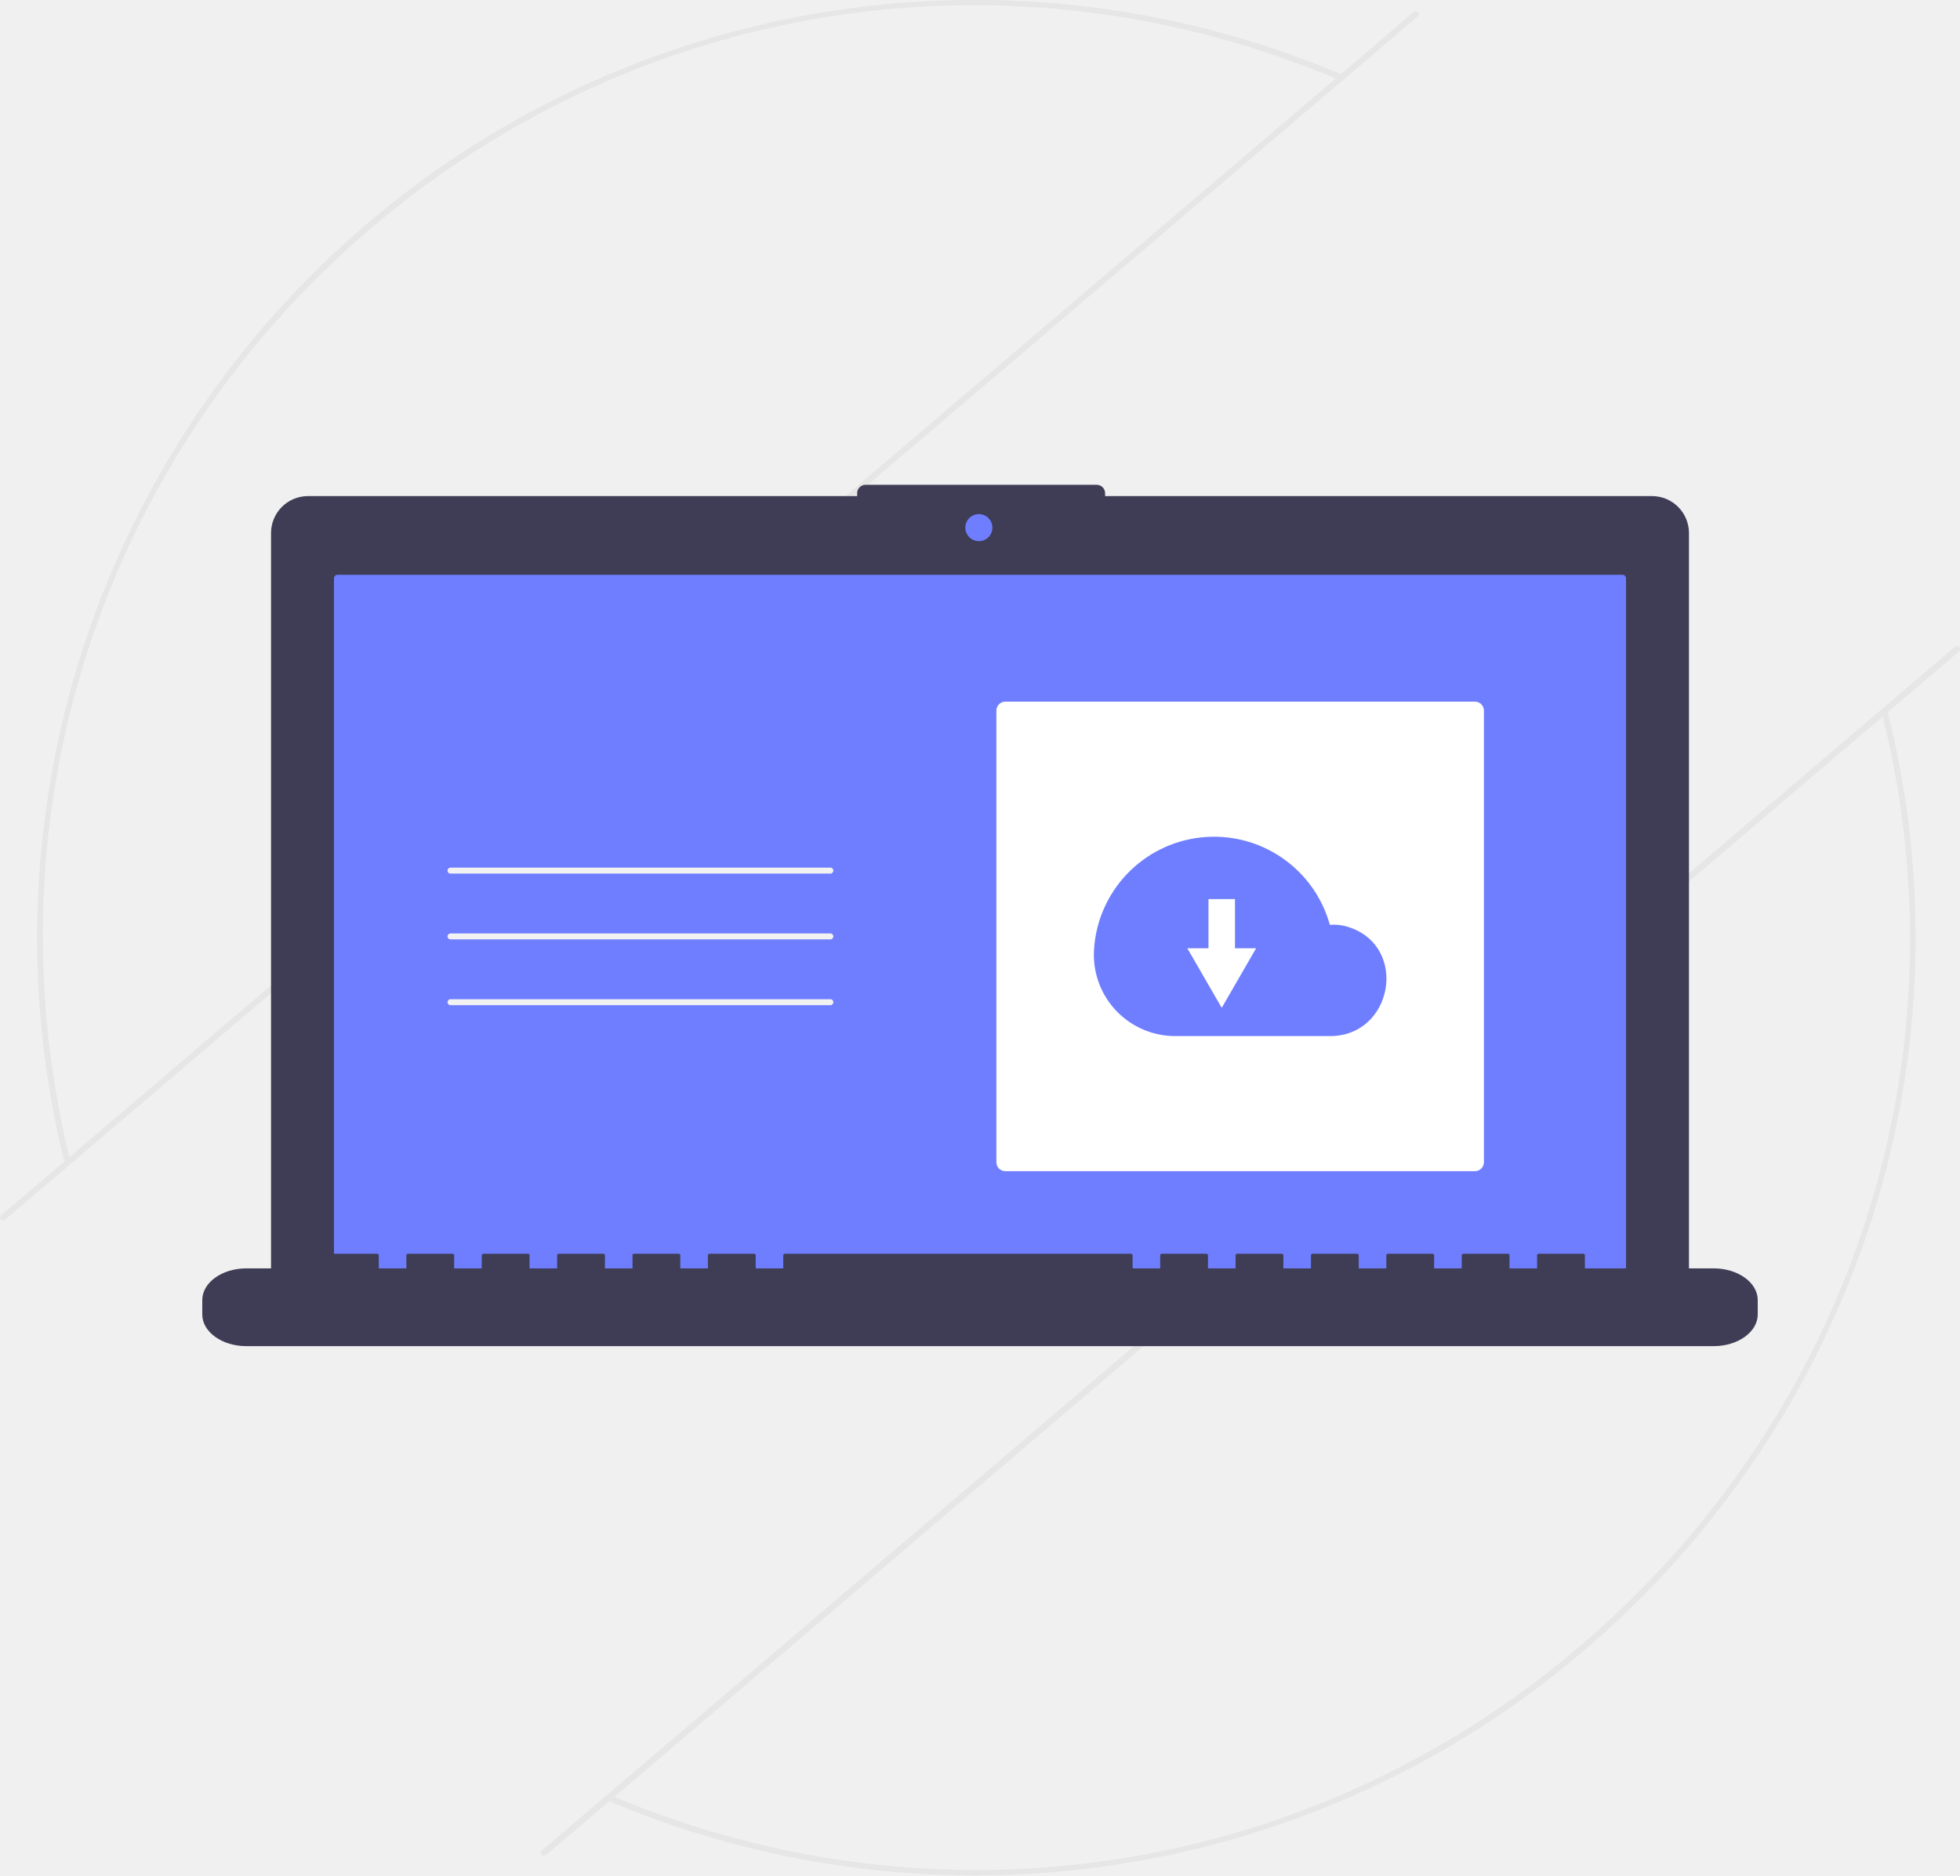
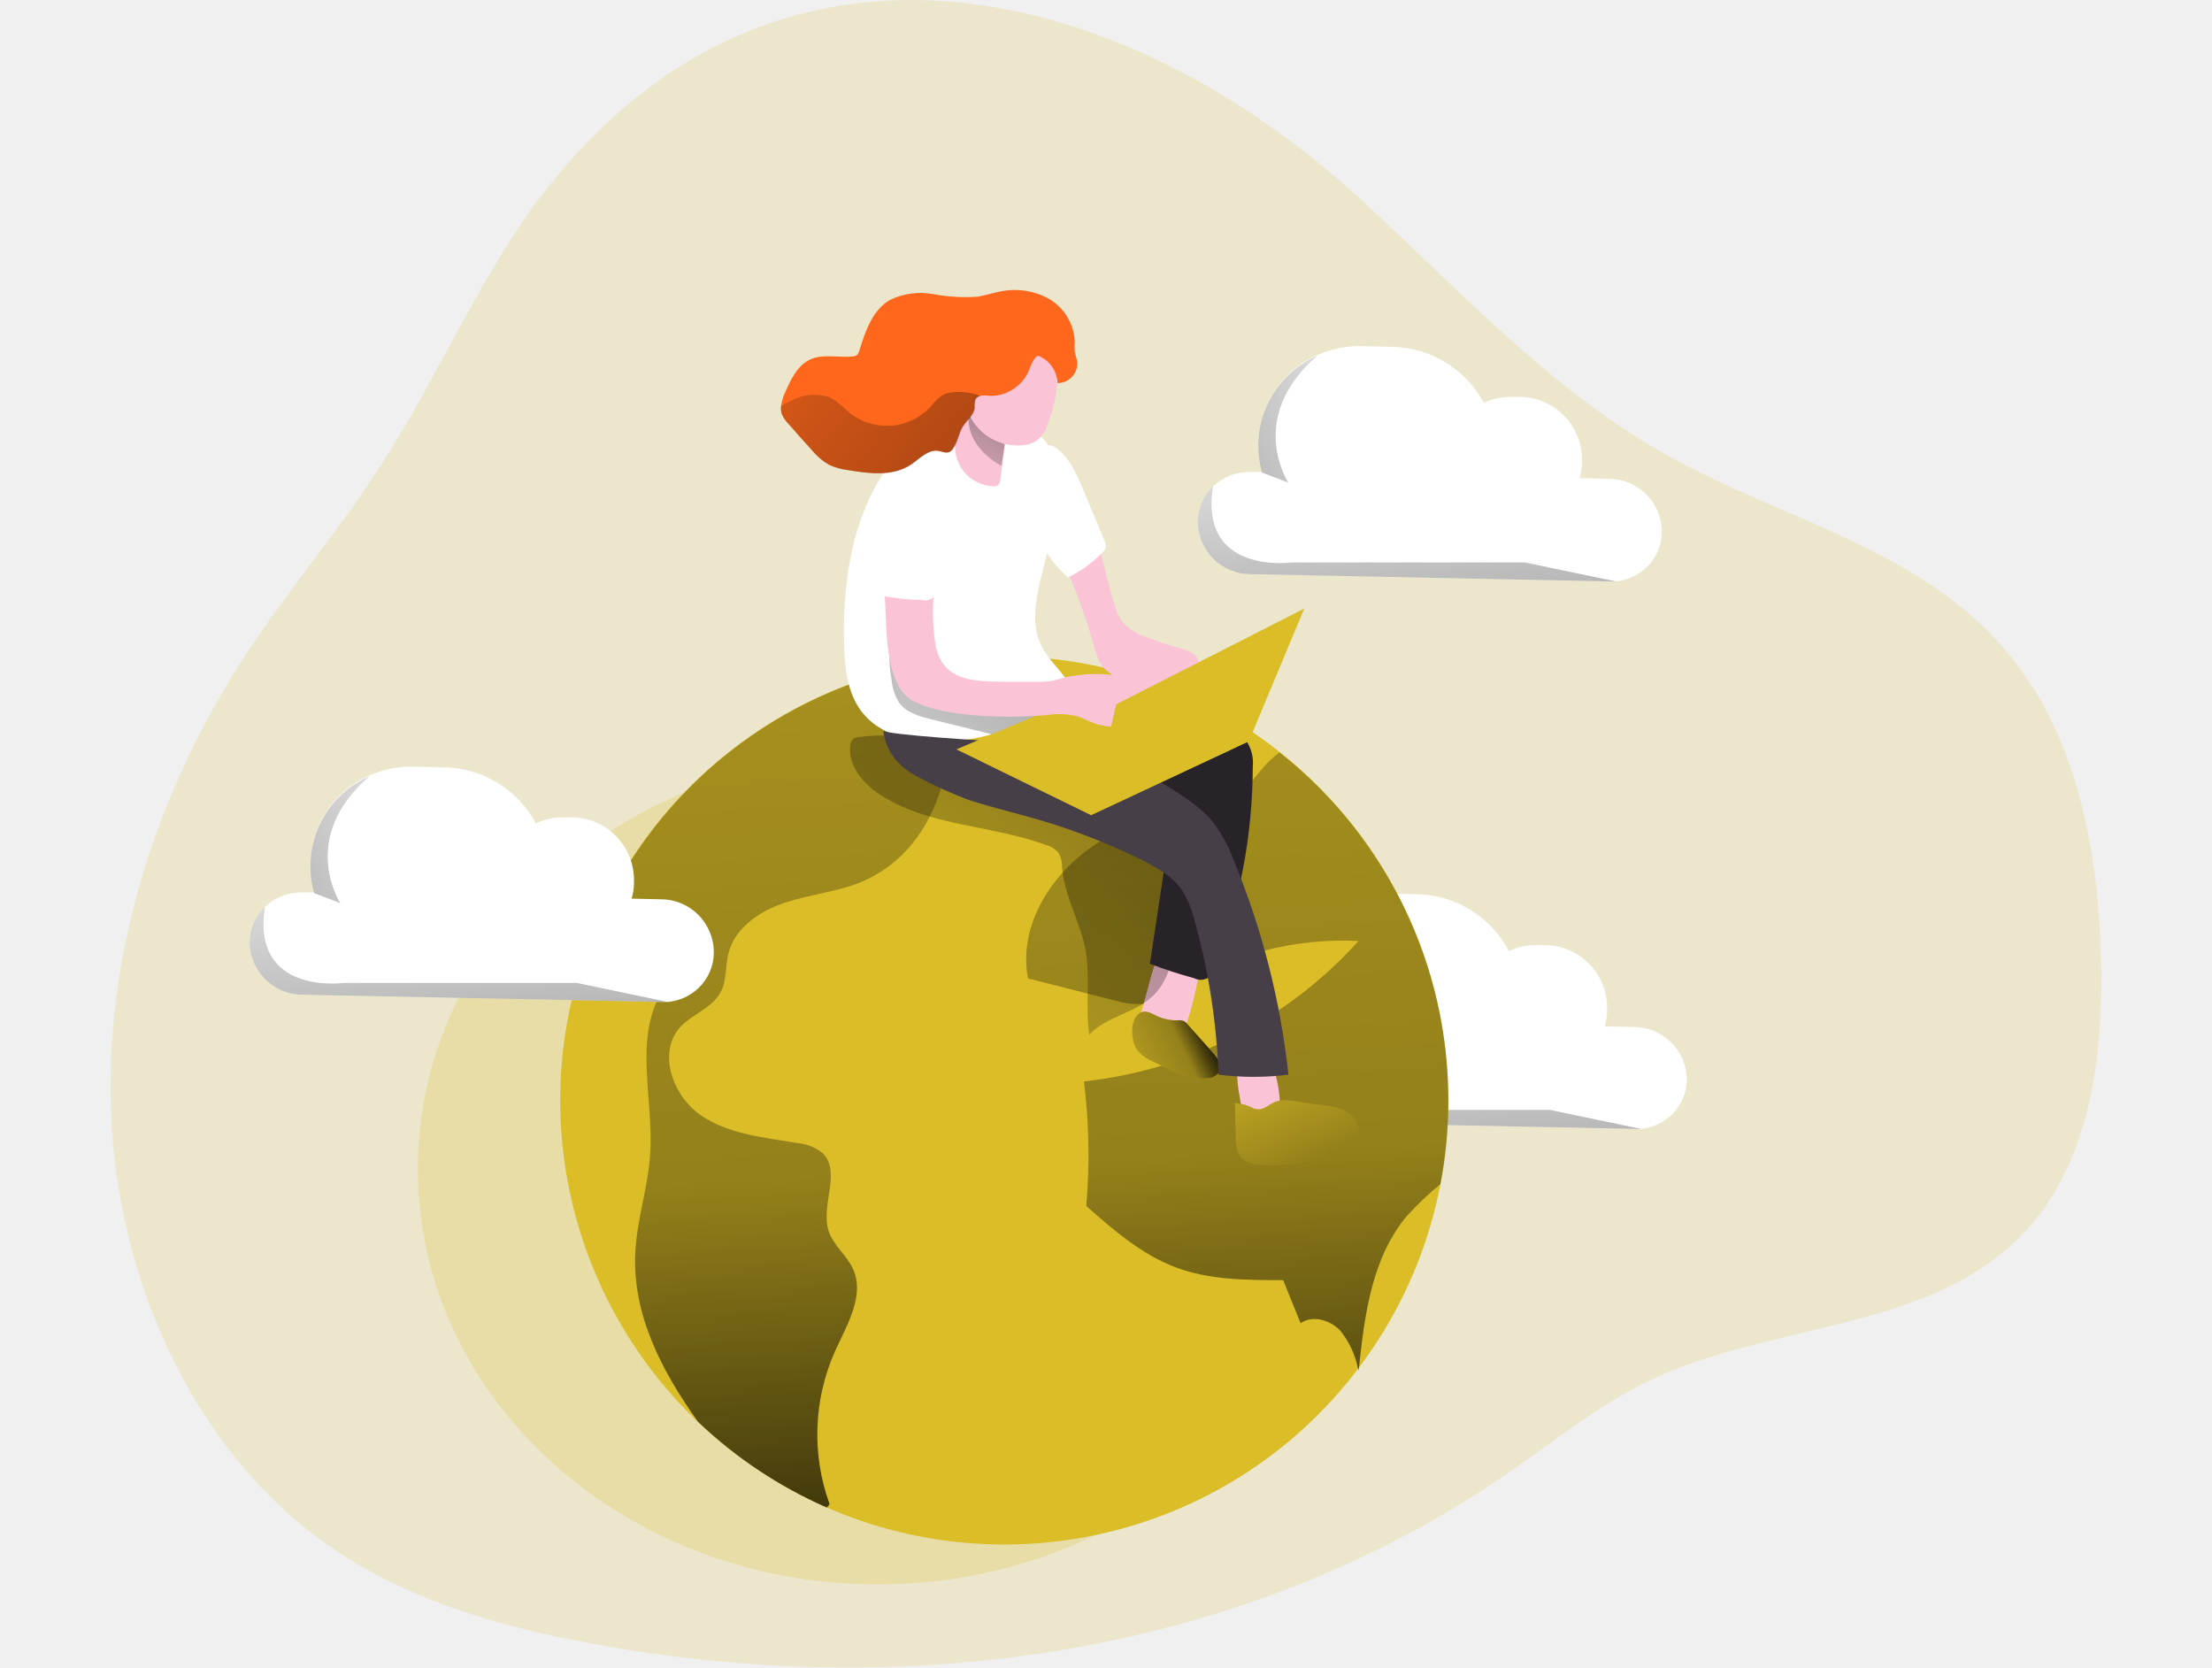
- <svg xmlns="http://www.w3.org/2000/svg" data-name="Layer 1" width="733.862" height="702.195" viewBox="0 0 733.862 702.195">
-   <path d="M257.075,533.16a1.115,1.115,0,0,1-.236-.462,351.191,351.191,0,0,1,478.94-405.746,1.12,1.12,0,1,1-.876,2.061C612.325,76.891,473.233,98.133,371.906,184.449,271.197,270.239,227.94,403.478,259.017,532.171a1.12,1.12,0,0,1-1.942.989Z" transform="translate(-233.0688 -98.90261)" fill="#e6e6e6" />
-   <path d="M461.796,773.486a1.12,1.12,0,0,1,1.285-1.76C585.198,822.868,723.62,801.343,824.331,715.552,926.612,628.423,970.046,494.49,937.685,366.02a1.12,1.12,0,0,1,2.172-.546,346.596,346.596,0,0,1-5.751,189.354A353.672,353.672,0,0,1,825.783,717.257a351.074,351.074,0,0,1-363.569,56.534A1.113,1.113,0,0,1,461.796,773.486Z" transform="translate(-233.0688 -98.90261)" fill="#e6e6e6" />
-   <path d="M435.914,793.364a1.119,1.119,0,0,1,.126-1.579L965.085,341.113a1.12,1.12,0,1,1,1.452,1.705L437.493,793.49A1.119,1.119,0,0,1,435.914,793.364Z" transform="translate(-233.0688 -98.90261)" fill="#e6e6e6" />
-   <path d="M233.336,555.557a1.12,1.12,0,0,1,.126-1.579L762.507,103.306a1.12,1.12,0,0,1,1.452,1.705L234.915,555.683A1.12,1.12,0,0,1,233.336,555.557Z" transform="translate(-233.0688 -98.90261)" fill="#e6e6e6" />
-   <path d="M435.914,793.364a1.119,1.119,0,0,1,.126-1.579L965.085,341.113a1.12,1.12,0,1,1,1.452,1.705L437.493,793.49A1.119,1.119,0,0,1,435.914,793.364Z" transform="translate(-233.0688 -98.90261)" fill="#e6e6e6" />
-   <path d="M851.601,284.654H646.844v-1.072a3.148,3.148,0,0,0-3.148-3.148H557.148a3.148,3.148,0,0,0-3.148,3.148v1.072H348.399A13.85,13.85,0,0,0,334.549,298.504V578.879a13.85,13.85,0,0,0,13.85,13.85H851.601a13.85,13.85,0,0,0,13.85-13.85V298.504A13.85,13.85,0,0,0,851.601,284.654Z" transform="translate(-233.0688 -98.90261)" fill="#3f3d56" />
-   <path d="M359.414,314.131a1.298,1.298,0,0,0-1.296,1.296V581.369a1.297,1.297,0,0,0,1.296,1.296H840.586a1.297,1.297,0,0,0,1.296-1.296V315.427a1.297,1.297,0,0,0-1.296-1.296Z" transform="translate(-233.0688 -98.90261)" fill="#6e7eff" />
-   <circle cx="366.509" cy="197.568" r="5.064" fill="#6e7eff" />
-   <path d="M874.673,573.833H826.484v-4.976c0-.273-.308-.495-.688-.495H809.274c-.38,0-.688.222-.688.495v4.976h-10.326v-4.976c0-.273-.308-.495-.688-.495H781.05c-.38,0-.688.222-.688.495v4.976H770.035v-4.976c0-.273-.308-.495-.688-.495H752.825c-.38,0-.688.222-.688.495v4.976h-10.326v-4.976c0-.273-.308-.495-.688-.495H724.601c-.38,0-.688.222-.688.495v4.976H713.586v-4.976c0-.273-.308-.495-.688-.495H696.376c-.38,0-.688.222-.688.495v4.976h-10.326v-4.976c0-.273-.308-.495-.688-.495H668.152c-.38,0-.688.222-.688.495v4.976H657.137v-4.976c0-.273-.308-.495-.688-.495H527.029c-.38,0-.688.222-.688.495v4.976h-10.326v-4.976c0-.273-.308-.495-.688-.495H498.805c-.38,0-.688.222-.688.495v4.976H487.79v-4.976c0-.273-.308-.495-.688-.495H470.58c-.38,0-.688.222-.688.495v4.976h-10.326v-4.976c0-.273-.308-.495-.688-.495H442.356c-.38,0-.688.222-.688.495v4.976H431.341v-4.976c0-.273-.308-.495-.688-.495H414.131c-.38,0-.688.222-.688.495v4.976h-10.326v-4.976c0-.273-.308-.495-.688-.495H385.906c-.38,0-.688.222-.688.495v4.976H374.892v-4.976c0-.273-.308-.495-.688-.495H357.682c-.38,0-.688.222-.688.495v4.976H325.327c-9.125,0-16.522,5.317-16.522,11.877V591.08c0,6.559,7.397,11.877,16.522,11.877H874.673c9.125,0,16.522-5.317,16.522-11.877v-5.37C891.194,579.15,883.797,573.833,874.673,573.833Z" transform="translate(-233.0688 -98.90261)" fill="#3f3d56" />
-   <path d="M543.978,426.017H401.754a1.12,1.12,0,1,1,0-2.24H543.978a1.12,1.12,0,1,1,0,2.24Z" transform="translate(-233.0688 -98.90261)" fill="#f2f2f2" />
-   <path d="M543.978,450.654H401.754a1.12,1.12,0,1,1,0-2.24H543.978a1.12,1.12,0,1,1,0,2.24Z" transform="translate(-233.0688 -98.90261)" fill="#f2f2f2" />
-   <path d="M543.978,475.291H401.754a1.12,1.12,0,1,1,0-2.24H543.978a1.12,1.12,0,1,1,0,2.24Z" transform="translate(-233.0688 -98.90261)" fill="#f2f2f2" />
-   <rect x="373.062" y="262.722" width="182.539" height="175.82" rx="3.36" fill="#fff" />
-   <path d="M642.683,454.674a45.006,45.006,0,0,1,88.303-9.489c.545-.02,1.09-.041,1.64-.041a17.667,17.667,0,0,1,5.515.938c22.387,7.351,16.492,40.775-7.071,40.775H673.16a30.442,30.442,0,0,1-30.509-31.519Q642.665,455.006,642.683,454.674Z" transform="translate(-233.0688 -98.90261)" fill="#6e7eff" />
-   <polygon points="462.397 355.07 462.397 336.649 452.478 336.649 452.478 355.07 444.559 355.07 450.998 366.224 457.438 377.377 463.877 366.224 470.316 355.07 462.397 355.07" fill="#fff" />
+ <svg xmlns="http://www.w3.org/2000/svg" xmlns:xlink="http://www.w3.org/1999/xlink" id="Layer_1" data-name="Layer 1" viewBox="0 0 275.15 230.42" width="406" height="306" class="illustration styles_illustrationTablet__1DWOa">
+   <defs>
+     <linearGradient id="linear-gradient" x1="206.37" y1="182.09" x2="201.84" y2="123.73" gradientUnits="userSpaceOnUse">
+       <stop offset="0.01" />
+       <stop offset="0.13" stop-opacity="0.69" />
+       <stop offset="0.25" stop-opacity="0.32" />
+       <stop offset="1" stop-opacity="0" />
+     </linearGradient>
+     <linearGradient id="linear-gradient-2" x1="161.38" y1="150.67" x2="212.51" y2="126.88" xlink:href="#linear-gradient" />
+     <linearGradient id="linear-gradient-3" x1="121.93" y1="260.13" x2="100.9" y2="-112.06" xlink:href="#linear-gradient" />
+     <linearGradient id="linear-gradient-4" x1="183.75" y1="256.64" x2="162.71" y2="-115.56" xlink:href="#linear-gradient" />
+     <linearGradient id="linear-gradient-5" x1="955.21" y1="145.56" x2="974.46" y2="155.11" gradientTransform="matrix(-1, 0, 0, 1, 1129.59, 0)" xlink:href="#linear-gradient" />
+     <linearGradient id="linear-gradient-6" x1="939.55" y1="170.59" x2="950.72" y2="145.46" gradientTransform="matrix(-1, 0, 0, 1, 1129.59, 0)" xlink:href="#linear-gradient" />
+     <linearGradient id="linear-gradient-7" x1="957.62" y1="86.47" x2="1028.45" y2="184.64" gradientTransform="matrix(-1, 0, 0, 1, 1129.59, 0)" xlink:href="#linear-gradient" />
+     <linearGradient id="linear-gradient-8" x1="154.75" y1="76.42" x2="111.3" y2="139.71" xlink:href="#linear-gradient" />
+     <linearGradient id="linear-gradient-9" x1="983.37" y1="56.47" x2="992.55" y2="76.53" gradientTransform="matrix(-1, 0, 0, 1, 1129.59, 0)" xlink:href="#linear-gradient" />
+     <linearGradient id="linear-gradient-10" x1="71.9" y1="164.55" x2="67.36" y2="106.18" xlink:href="#linear-gradient" />
+     <linearGradient id="linear-gradient-11" x1="26.9" y1="133.12" x2="78.04" y2="109.34" xlink:href="#linear-gradient" />
+     <linearGradient id="linear-gradient-12" x1="202.92" y1="106.43" x2="198.38" y2="48.07" xlink:href="#linear-gradient" />
+     <linearGradient id="linear-gradient-13" x1="157.92" y1="75.01" x2="209.05" y2="51.22" xlink:href="#linear-gradient" />
+     <linearGradient id="linear-gradient-14" x1="153.88" y1="80.39" x2="94.78" y2="35.33" xlink:href="#linear-gradient" />
+   </defs>
+   <path d="M82.85,28.82c-9.41,11.59-15.27,26-23.38,38.66-6,9.46-13.32,17.93-19.42,27.35-12.16,18.76-19.5,41.63-18.16,64.48s12,45.41,29.77,57.92c10.91,7.69,23.82,11.34,36.66,13.71,43.23,8,89.76,1.84,126.7-23.67,6.34-4.38,12.41-9.32,19.29-12.64,17.67-8.54,40.59-6.56,53.4-22.24,7.71-9.44,9.41-22.94,9.15-35.53-.31-15.12-3.27-31-12.48-42.34-12-14.87-31.6-18.85-47.82-28C220.75,57.65,208,43.7,194.42,31.24,161.75,1.25,114.75-10.47,82.85,28.82Z" transform="translate(-21.74 -3.78)" fill="#dabd27" opacity="0.18" style="isolation: isolate;" />
+   <path d="M239.59,152.93a6.76,6.76,0,0,1-2.13,4.94,7.09,7.09,0,0,1-4.23,1.92,5.26,5.26,0,0,1-.89,0l-49.67-1a7.31,7.31,0,0,1-7.23-7.19,6.8,6.8,0,0,1,2.11-4.95,7.27,7.27,0,0,1,5.12-2l1.69,0a13.84,13.84,0,0,1-.53-3.77,13.39,13.39,0,0,1,4.18-9.74,13.85,13.85,0,0,1,4-2.67,14.45,14.45,0,0,1,6.08-1.2l4.22.09A14.66,14.66,0,0,1,215,135.22a8.59,8.59,0,0,1,3.9-.83l1.09,0a8.68,8.68,0,0,1,8.59,8.53v.41a8,8,0,0,1-.34,2.3l4.11.08A7.34,7.34,0,0,1,239.59,152.93Z" transform="translate(-21.74 -3.78)" fill="#fff" />
+   <path d="M233.23,159.79a5.26,5.26,0,0,1-.89,0l-49.67-1a7.31,7.31,0,0,1-7.23-7.19,6.8,6.8,0,0,1,2.11-4.95c-2,12.27,10.85,10.51,10.85,10.51h32.27Z" transform="translate(-21.74 -3.78)" fill="url(#linear-gradient)" />
+   <path d="M188,146.13l-3.61-1.37a13.84,13.84,0,0,1-.53-3.77,13.39,13.39,0,0,1,4.18-9.74,13.85,13.85,0,0,1,4-2.67C182.05,137.14,188,146.13,188,146.13Z" transform="translate(-21.74 -3.78)" fill="url(#linear-gradient-2)" />
+   <ellipse cx="106" cy="161.58" rx="63.54" ry="57.39" fill="#dabd27" opacity="0.23" style="isolation: isolate;" />
+   <path d="M206.63,155.85a61.13,61.13,0,0,1-12.35,36.92h0l-.13.18a61.37,61.37,0,1,1,12.48-37.1Z" transform="translate(-21.74 -3.78)" fill="#dabd27" />
+   <path d="M125.51,125.66c-3.37,1.39-7.09,1.72-10.55,2.86s-6.93,3.44-7.82,7c-.46,1.79-.22,3.78-1.1,5.4-1.17,2.18-3.91,3-5.57,4.8-3.16,3.48-1.08,9.45,2.78,12.14s8.79,3.1,13.41,3.89a6.35,6.35,0,0,1,3.46,1.37c2.69,2.57-.29,7.22.85,10.76.64,2,2.53,3.37,3.39,5.29,1.65,3.66-.85,7.7-2.5,11.36a28.22,28.22,0,0,0-.75,21.12,4.12,4.12,0,0,1-.38.47,61.81,61.81,0,0,1-17.81-11.86c-5.07-7.11-9.08-14.86-8.66-23.38.23-4.62,1.77-9.08,2.06-13.68.48-7.47-2.22-15.58,1.44-22.1,2-3.61,5.9-7.57,3.72-11.07-3.85.56-8,.65-11.53-.69a61.4,61.4,0,0,1,46.18-34.14C139.93,106.06,136.91,120.86,125.51,125.66Z" transform="translate(-21.74 -3.78)" fill="url(#linear-gradient-3)" />
+   <path d="M206.63,155.85a61.25,61.25,0,0,1-1.09,11.57,41.62,41.62,0,0,0-4.57,4.33c-4.85,5.68-5.9,13.56-6.69,21h0c0,.16,0,.32-.05.47,0-.1,0-.19-.08-.29a12.35,12.35,0,0,0-2.43-5.23c-1.38-1.49-3.83-2.23-5.51-1.06q-1.2-3-2.41-5.95c-5,0-10.16,0-14.86-1.77s-8.59-5.16-12.35-8.47a82.61,82.61,0,0,0-.32-17.22,59.76,59.76,0,0,0,37.95-19.41,43.36,43.36,0,0,0-25,6.45c-1.6,1-3.22,2.12-5.09,2.28a11,11,0,0,1-3.5-.48L148.54,139c-1.51-7.78,3.88-15.59,10.81-19.44,5.2-2.88,11.51-2.32,16.5-4.84,3.42-1.72,4.42-4.73,7.41-6.94l.06,0A61.26,61.26,0,0,1,206.63,155.85Z" transform="translate(-21.74 -3.78)" fill="url(#linear-gradient-4)" />
+   <path d="M164.25,143.42c-.36,1.18-.7,2.56,0,3.55a3,3,0,0,0,1.31.93,3.59,3.59,0,0,0,3.73-.39,4.84,4.84,0,0,0,1.13-2.12,49.31,49.31,0,0,0,2-8.81,1.59,1.59,0,0,0,0-.84,1.43,1.43,0,0,0-.71-.64c-1.59-.85-4.08-1.53-5,.35C165.58,137.87,165.05,140.86,164.25,143.42Z" transform="translate(-21.74 -3.78)" fill="#fbc4d6" />
+   <path d="M169.06,144.79a2.24,2.24,0,0,1,1,.09,1.76,1.76,0,0,1,.56.49l3.45,3.87c.67.75,1.37,1.78.9,2.67a2,2,0,0,1-1.48.88,8.77,8.77,0,0,1-4.84-.95c-1.06-.46-2.11-1-3.14-1.5a5.18,5.18,0,0,1-1.95-1.54c-.79-1.2-1-4.08.38-5,.71-.45,1.33-.13,2,.18A6.65,6.65,0,0,0,169.06,144.79Z" transform="translate(-21.74 -3.78)" fill="#dabd27" />
+   <path d="M183.37,156.6a1.48,1.48,0,0,1-.07.66,1.31,1.31,0,0,1-.5.49,4.28,4.28,0,0,1-2.22.75,2.58,2.58,0,0,1-2.09-.94,4.3,4.3,0,0,1-.65-1.93,22.45,22.45,0,0,1-.43-4.48.62.62,0,0,1,.59-.74c1.24-.26,3.71-.91,4.34.61A17.66,17.66,0,0,1,183.37,156.6Z" transform="translate(-21.74 -3.78)" fill="#fbc4d6" />
+   <path d="M188.62,156.45a11.8,11.8,0,0,1,3.13.6,3.89,3.89,0,0,1,2.28,2.09,2.16,2.16,0,0,1,.07,1.5,3.23,3.23,0,0,1-1.7,1.61,21.68,21.68,0,0,1-11.58,2.49,4,4,0,0,1-2.81-1,4.4,4.4,0,0,1-.74-2.81l-.14-4.7a5.85,5.85,0,0,1,2.58.73c1.48.5,2.06-.7,3.28-1C184.58,155.59,187,156.29,188.62,156.45Z" transform="translate(-21.74 -3.78)" fill="#dabd27" />
+   <path d="M169.06,144.79a2.24,2.24,0,0,1,1,.09,1.76,1.76,0,0,1,.56.49l3.45,3.87c.67.75,1.37,1.78.9,2.67a2,2,0,0,1-1.48.88,8.77,8.77,0,0,1-4.84-.95c-1.06-.46-2.11-1-3.14-1.5a5.18,5.18,0,0,1-1.95-1.54c-.79-1.2-1-4.08.38-5,.71-.45,1.33-.13,2,.18A6.65,6.65,0,0,0,169.06,144.79Z" transform="translate(-21.74 -3.78)" fill="url(#linear-gradient-5)" />
+   <path d="M188.62,156.45a11.8,11.8,0,0,1,3.13.6,3.89,3.89,0,0,1,2.28,2.09,2.16,2.16,0,0,1,.07,1.5,3.23,3.23,0,0,1-1.7,1.61,21.68,21.68,0,0,1-11.58,2.49,4,4,0,0,1-2.81-1,4.4,4.4,0,0,1-.74-2.81l-.14-4.7a5.85,5.85,0,0,1,2.58.73c1.48.5,2.06-.7,3.28-1C184.58,155.59,187,156.29,188.62,156.45Z" transform="translate(-21.74 -3.78)" fill="url(#linear-gradient-6)" />
+   <path d="M131.65,105.53a31.7,31.7,0,0,0-6.46.1,1.64,1.64,0,0,0-.79.25,1.4,1.4,0,0,0-.44,1c-.3,2.9,2,5.42,4.48,6.95,6.71,4.16,15.17,4,22.58,6.72a3.4,3.4,0,0,1,1.79,1.17,4.21,4.21,0,0,1,.44,2c.33,3.91,2.5,7.43,3.22,11.28s-.05,7.88.54,11.76c2.43-2.59,6.57-3,9-5.56,2.28-2.36,2.73-5.88,3.07-9.14l.92-8.94a2.74,2.74,0,0,0-1.62-3.24C157.44,112.81,144.62,106.65,131.65,105.53Z" transform="translate(-21.74 -3.78)" fill="url(#linear-gradient-7)" />
+   <path d="M175.89,104.63A5.69,5.69,0,0,1,178.6,106a5.48,5.48,0,0,1,1,3.76,76.27,76.27,0,0,1-5.29,27.72,1.91,1.91,0,0,1-2.79,1.49,63,63,0,0,1-6.14-2l2.72-18a2.5,2.5,0,0,0-.08-1.51,2.44,2.44,0,0,0-.82-.84,72.33,72.33,0,0,0-9.8-6c-2.73-1.38-5.86-3-6.6-5.92a3.25,3.25,0,0,1,.54-2.95,4.81,4.81,0,0,1,1.5-1c1.81-.89,4.09-2,6.17-1.82,1.67.17,2.31,1.13,3.7,1.84C166.57,102.69,171.7,103.41,175.89,104.63Z" transform="translate(-21.74 -3.78)" fill="#282328" />
+   <path d="M157.31,76c1.34,3.69,2,7.6,3.18,11.33a7.29,7.29,0,0,0,1.36,2.71,7.5,7.5,0,0,0,3,1.76q2.35.91,4.78,1.59c1.08.29,2.37.79,2.49,1.89a2,2,0,0,1-.22,1.06,5,5,0,0,1-4.16,2.55,13.46,13.46,0,0,1-5-.82A7.51,7.51,0,0,1,158.9,96a8.13,8.13,0,0,1-1.23-2.9,82.51,82.51,0,0,0-6.79-16.78,19,19,0,0,1-2-4.5c-.66-2.76-.67-9.3,2.18-6.9C153.36,66.86,156.3,73.26,157.31,76Z" transform="translate(-21.74 -3.78)" fill="#fbc4d6" />
+   <path d="M146.4,104.28a40.64,40.64,0,0,0,4.91-2.29c6-3.32,1.09-4.95-.91-8.94-1.43-2.83-.85-6.22-.11-9.29,1.31-5.4,3.06-11,1.8-16.39a6.3,6.3,0,0,0-1-2.44,6.89,6.89,0,0,0-1.26-1.21,13.6,13.6,0,0,0-4.3-2.51c-3-1-6.4-.27-9.25,1.16-11.2,5.62-13.59,19.81-13.14,31.16.12,3.15.61,6.48,2.64,8.89s4.9,3.33,7.84,3.69A26.71,26.71,0,0,0,146.4,104.28Z" transform="translate(-21.74 -3.78)" fill="#fff" />
+   <path d="M129.7,97.86a6.73,6.73,0,0,0,1,3c1,1.41,2.84,1.93,4.53,2.34l7.61,1.88a10,10,0,0,0,2.86.43c2.08-.1,3.87-1.43,5.52-2.71a4.23,4.23,0,0,0,1.08-1.07c-4.2-.4-8.39-.82-12.57-1.43-2.46-.36-5.06-.86-6.87-2.55a8.62,8.62,0,0,1-2.08-3.29c-.3-.77-.44-2.73-1.31-2.9A22.52,22.52,0,0,0,129.7,97.86Z" transform="translate(-21.74 -3.78)" fill="url(#linear-gradient-8)" />
+   <path d="M144.72,70a1.19,1.19,0,0,1-.35.84,1.08,1.08,0,0,1-.69.14,5.49,5.49,0,0,1-5.14-6.49c.18-1,.61-1.86.88-2.8.53-1.88.44-4,1.63-5.55A62.17,62.17,0,0,0,144.57,63a3.72,3.72,0,0,1,.66,3.13Z" transform="translate(-21.74 -3.78)" fill="#fbc4d6" />
+   <path d="M145.31,65.16l-.45,3s-5.15-2.55-4.48-7.28S145.31,65.16,145.31,65.16Z" transform="translate(-21.74 -3.78)" fill="url(#linear-gradient-9)" />
+   <path d="M151.33,62.24a4.75,4.75,0,0,1-1.6,2.44,3.6,3.6,0,0,1-1.22.53,7.39,7.39,0,0,1-7.87-3.67,10.81,10.81,0,0,1-.42-9,6.31,6.31,0,0,1,3-3.71,5.15,5.15,0,0,1,4.84.57,11.79,11.79,0,0,1,4.21,5.32C153,56.91,152.08,60.15,151.33,62.24Z" transform="translate(-21.74 -3.78)" fill="#fbc4d6" />
+   <path d="M173.94,117.2a19.49,19.49,0,0,1,3,5.41,107.66,107.66,0,0,1,7.59,29.69,39.11,39.11,0,0,1-9.67,0A90.56,90.56,0,0,0,171.55,131a13.76,13.76,0,0,0-1.75-4.22c-1.43-2.07-3.78-3.27-6-4.39a88.48,88.48,0,0,0-16.21-6c-2.36-.65-4.74-1.25-7.06-2-1.95-.66-7.42-3.08-9-4.39a7.71,7.71,0,0,1-3-5.25c0,.52,15.24,1.56,16.33,1.44,3.67-.39,8-2.49,11.62-1,2.83,1.16,5.42,3.58,8,5.25C167.61,112.4,171.43,114.3,173.94,117.2Z" transform="translate(-21.74 -3.78)" fill="#473f47" />
+   <polygon points="135.5 112.65 116.9 103.56 138.71 94.31 157.32 102.44 135.5 112.65" fill="#dabd27" />
+   <path d="M128.91,73.75c0,.35-.09.69-.13,1-.55,5.12-.05,10.14.14,15.23.12,3.15.53,9.15,3.88,10.76,6.26,3,18.34,1.86,18.34,1.86a10.64,10.64,0,0,1,4.21.17c.75.23,1.44.62,2.17.9,2.64,1,5.59.5,8.37,0a3.58,3.58,0,0,0,1.36-.45,2.47,2.47,0,0,0,.23-3.46,6.35,6.35,0,0,0-3.36-1.85,19.88,19.88,0,0,0-10.86-.42,12.12,12.12,0,0,1-1.4.38,9.43,9.43,0,0,1-1.68.12l-4.26,0c-4.9,0-9.52.06-10.26-5.67a31.12,31.12,0,0,1-.16-6.4c.29-3.85,1.3-7.67,1.09-11.52a7.64,7.64,0,0,0-.89-3.5,3.56,3.56,0,0,0-2.94-1.86,3.67,3.67,0,0,0-3,2A8,8,0,0,0,128.91,73.75Z" transform="translate(-21.74 -3.78)" fill="#fbc4d6" />
+   <polygon points="164.98 84.1 138.98 97.33 135.5 112.65 157.32 102.44 164.98 84.1" fill="#dabd27" />
+   <path d="M152.61,56.72a4.18,4.18,0,0,0-1-2.59,4.42,4.42,0,0,0-1.1-.92c-.58-.34-.72-.37-1.1.18-.49.71-.65,1.54-1.1,2.28a5.83,5.83,0,0,1-2,2,5.42,5.42,0,0,1-3.08.81,4.35,4.35,0,0,0-1.3,0,1,1,0,0,0-.69.5,3.34,3.34,0,0,0-.11,1.15c-.09,1-1.08,1.71-1.63,2.58s-.71,2.16-1.37,3.09a1.29,1.29,0,0,1-.49.44c-.47.2-1-.06-1.49-.15-1.45-.25-2.62,1.1-3.86,1.92-2.49,1.64-5.75,1.22-8.69.73A8.65,8.65,0,0,1,121,68a8.76,8.76,0,0,1-2.33-2c-1.09-1.2-2.17-2.42-3.24-3.64a4.21,4.21,0,0,1-.93-1.37,2.46,2.46,0,0,1-.09-1.11,6.71,6.71,0,0,1,.61-2c.78-1.75,1.69-3.65,3.45-4.44s3.84-.2,5.78-.4a1.15,1.15,0,0,0,.66-.21,1.44,1.44,0,0,0,.32-.61c.81-2.69,1.82-5.61,4.24-7a9.71,9.71,0,0,1,6-.79,23.69,23.69,0,0,0,6.11.35c1-.16,2-.49,3-.69a9.79,9.79,0,0,1,6.88,1A7.26,7.26,0,0,1,155,51a8.28,8.28,0,0,0,0,1.41c.07.44.26.87.33,1.31A2.71,2.71,0,0,1,152.61,56.72Z" transform="translate(-21.74 -3.78)" fill="#ff681c" />
+   <path d="M128,76.59a44.09,44.09,0,0,0-.1,8.52,1.22,1.22,0,0,0,.18.7,1.24,1.24,0,0,0,.82.4,27.87,27.87,0,0,0,4.91.47,1.65,1.65,0,0,0,2.14-1.37c.9-3.76,1.79-7.52,2.47-11.33.27-1.53.46-3.25-.46-4.49-1.33-1.8-4.92-2-6.65-.69C129.22,70.41,128.33,74.17,128,76.59Z" transform="translate(-21.74 -3.78)" fill="#fff" />
+   <path d="M156.3,71.79l2.83,6.78a1.46,1.46,0,0,1,.16.86,1.36,1.36,0,0,1-.4.63,16.31,16.31,0,0,1-4.84,3.52,16.9,16.9,0,0,1-4-5.34c-.94-2.41-.73-5.09-.45-7.66.17-1.63.11-6.87,2.88-4.84C154.41,67.13,155.43,69.7,156.3,71.79Z" transform="translate(-21.74 -3.78)" fill="#fff" />
+   <path d="M105.11,135.39a6.8,6.8,0,0,1-2.12,4.94,7.12,7.12,0,0,1-4.23,1.92,8.7,8.7,0,0,1-.89,0l-49.67-1a7.32,7.32,0,0,1-7.24-7.2,6.8,6.8,0,0,1,2.12-4.94,7.17,7.17,0,0,1,5.12-2l1.69,0a13.54,13.54,0,0,1-.53-3.78,13.38,13.38,0,0,1,4.18-9.74,13.68,13.68,0,0,1,4-2.66,14.42,14.42,0,0,1,6.08-1.2l4.22.09a14.69,14.69,0,0,1,12.67,7.74,8.86,8.86,0,0,1,3.9-.83l1.09,0a8.69,8.69,0,0,1,8.58,8.54v.41a7.83,7.83,0,0,1-.33,2.29l4.11.09A7.32,7.32,0,0,1,105.11,135.39Z" transform="translate(-21.74 -3.78)" fill="#fff" />
+   <path d="M98.76,142.25a8.7,8.7,0,0,1-.89,0l-49.67-1a7.32,7.32,0,0,1-7.24-7.2,6.8,6.8,0,0,1,2.12-4.94c-1.95,12.26,10.85,10.51,10.85,10.51H86.2Z" transform="translate(-21.74 -3.78)" fill="url(#linear-gradient-10)" />
+   <path d="M53.49,128.59l-3.6-1.37a13.54,13.54,0,0,1-.53-3.78,13.38,13.38,0,0,1,4.18-9.74,13.68,13.68,0,0,1,4-2.66C47.57,119.6,53.49,128.59,53.49,128.59Z" transform="translate(-21.74 -3.78)" fill="url(#linear-gradient-11)" />
+   <path d="M236.13,77.27A6.78,6.78,0,0,1,234,82.21a7.15,7.15,0,0,1-4.24,1.92,5.21,5.21,0,0,1-.89,0l-49.66-1A7.31,7.31,0,0,1,172,76a6.8,6.8,0,0,1,2.11-5,7.3,7.3,0,0,1,5.13-2l1.68,0a13.84,13.84,0,0,1-.53-3.77,13.39,13.39,0,0,1,4.18-9.74,13.76,13.76,0,0,1,4-2.67,14.39,14.39,0,0,1,6.08-1.2l4.22.09a14.66,14.66,0,0,1,12.66,7.75,8.62,8.62,0,0,1,3.9-.83l1.09,0a8.68,8.68,0,0,1,8.59,8.53v.41a8,8,0,0,1-.34,2.3l4.11.08A7.34,7.34,0,0,1,236.13,77.27Z" transform="translate(-21.74 -3.78)" fill="#fff" />
+   <path d="M229.77,84.13a5.21,5.21,0,0,1-.89,0l-49.66-1A7.31,7.31,0,0,1,172,76a6.8,6.8,0,0,1,2.11-5c-2,12.27,10.85,10.51,10.85,10.51h32.27Z" transform="translate(-21.74 -3.78)" fill="url(#linear-gradient-12)" />
+   <path d="M184.51,70.47,180.9,69.1a13.84,13.84,0,0,1-.53-3.77,13.39,13.39,0,0,1,4.18-9.74,13.76,13.76,0,0,1,4-2.67C178.59,61.48,184.51,70.47,184.51,70.47Z" transform="translate(-21.74 -3.78)" fill="url(#linear-gradient-13)" />
+   <path d="M142,58.5a1,1,0,0,0-.69.5,3.34,3.34,0,0,0-.11,1.15c-.09,1-1.08,1.71-1.63,2.58s-.71,2.16-1.37,3.09a1.29,1.29,0,0,1-.49.44c-.47.2-1-.06-1.49-.15-1.45-.25-2.62,1.1-3.86,1.92-2.49,1.64-5.75,1.22-8.69.73A8.65,8.65,0,0,1,121,68a8.76,8.76,0,0,1-2.33-2c-1.09-1.2-2.17-2.42-3.24-3.64a4.21,4.21,0,0,1-.93-1.37,2.46,2.46,0,0,1-.09-1.11,12.41,12.41,0,0,1,1.45-.75,6.73,6.73,0,0,1,5-.55c1.34.52,2.29,1.71,3.44,2.56a8.25,8.25,0,0,0,10.64-1,9.17,9.17,0,0,1,1.76-1.76C137.89,57.73,140.31,57.83,142,58.5Z" transform="translate(-21.74 -3.78)" fill="url(#linear-gradient-14)" />
</svg>
